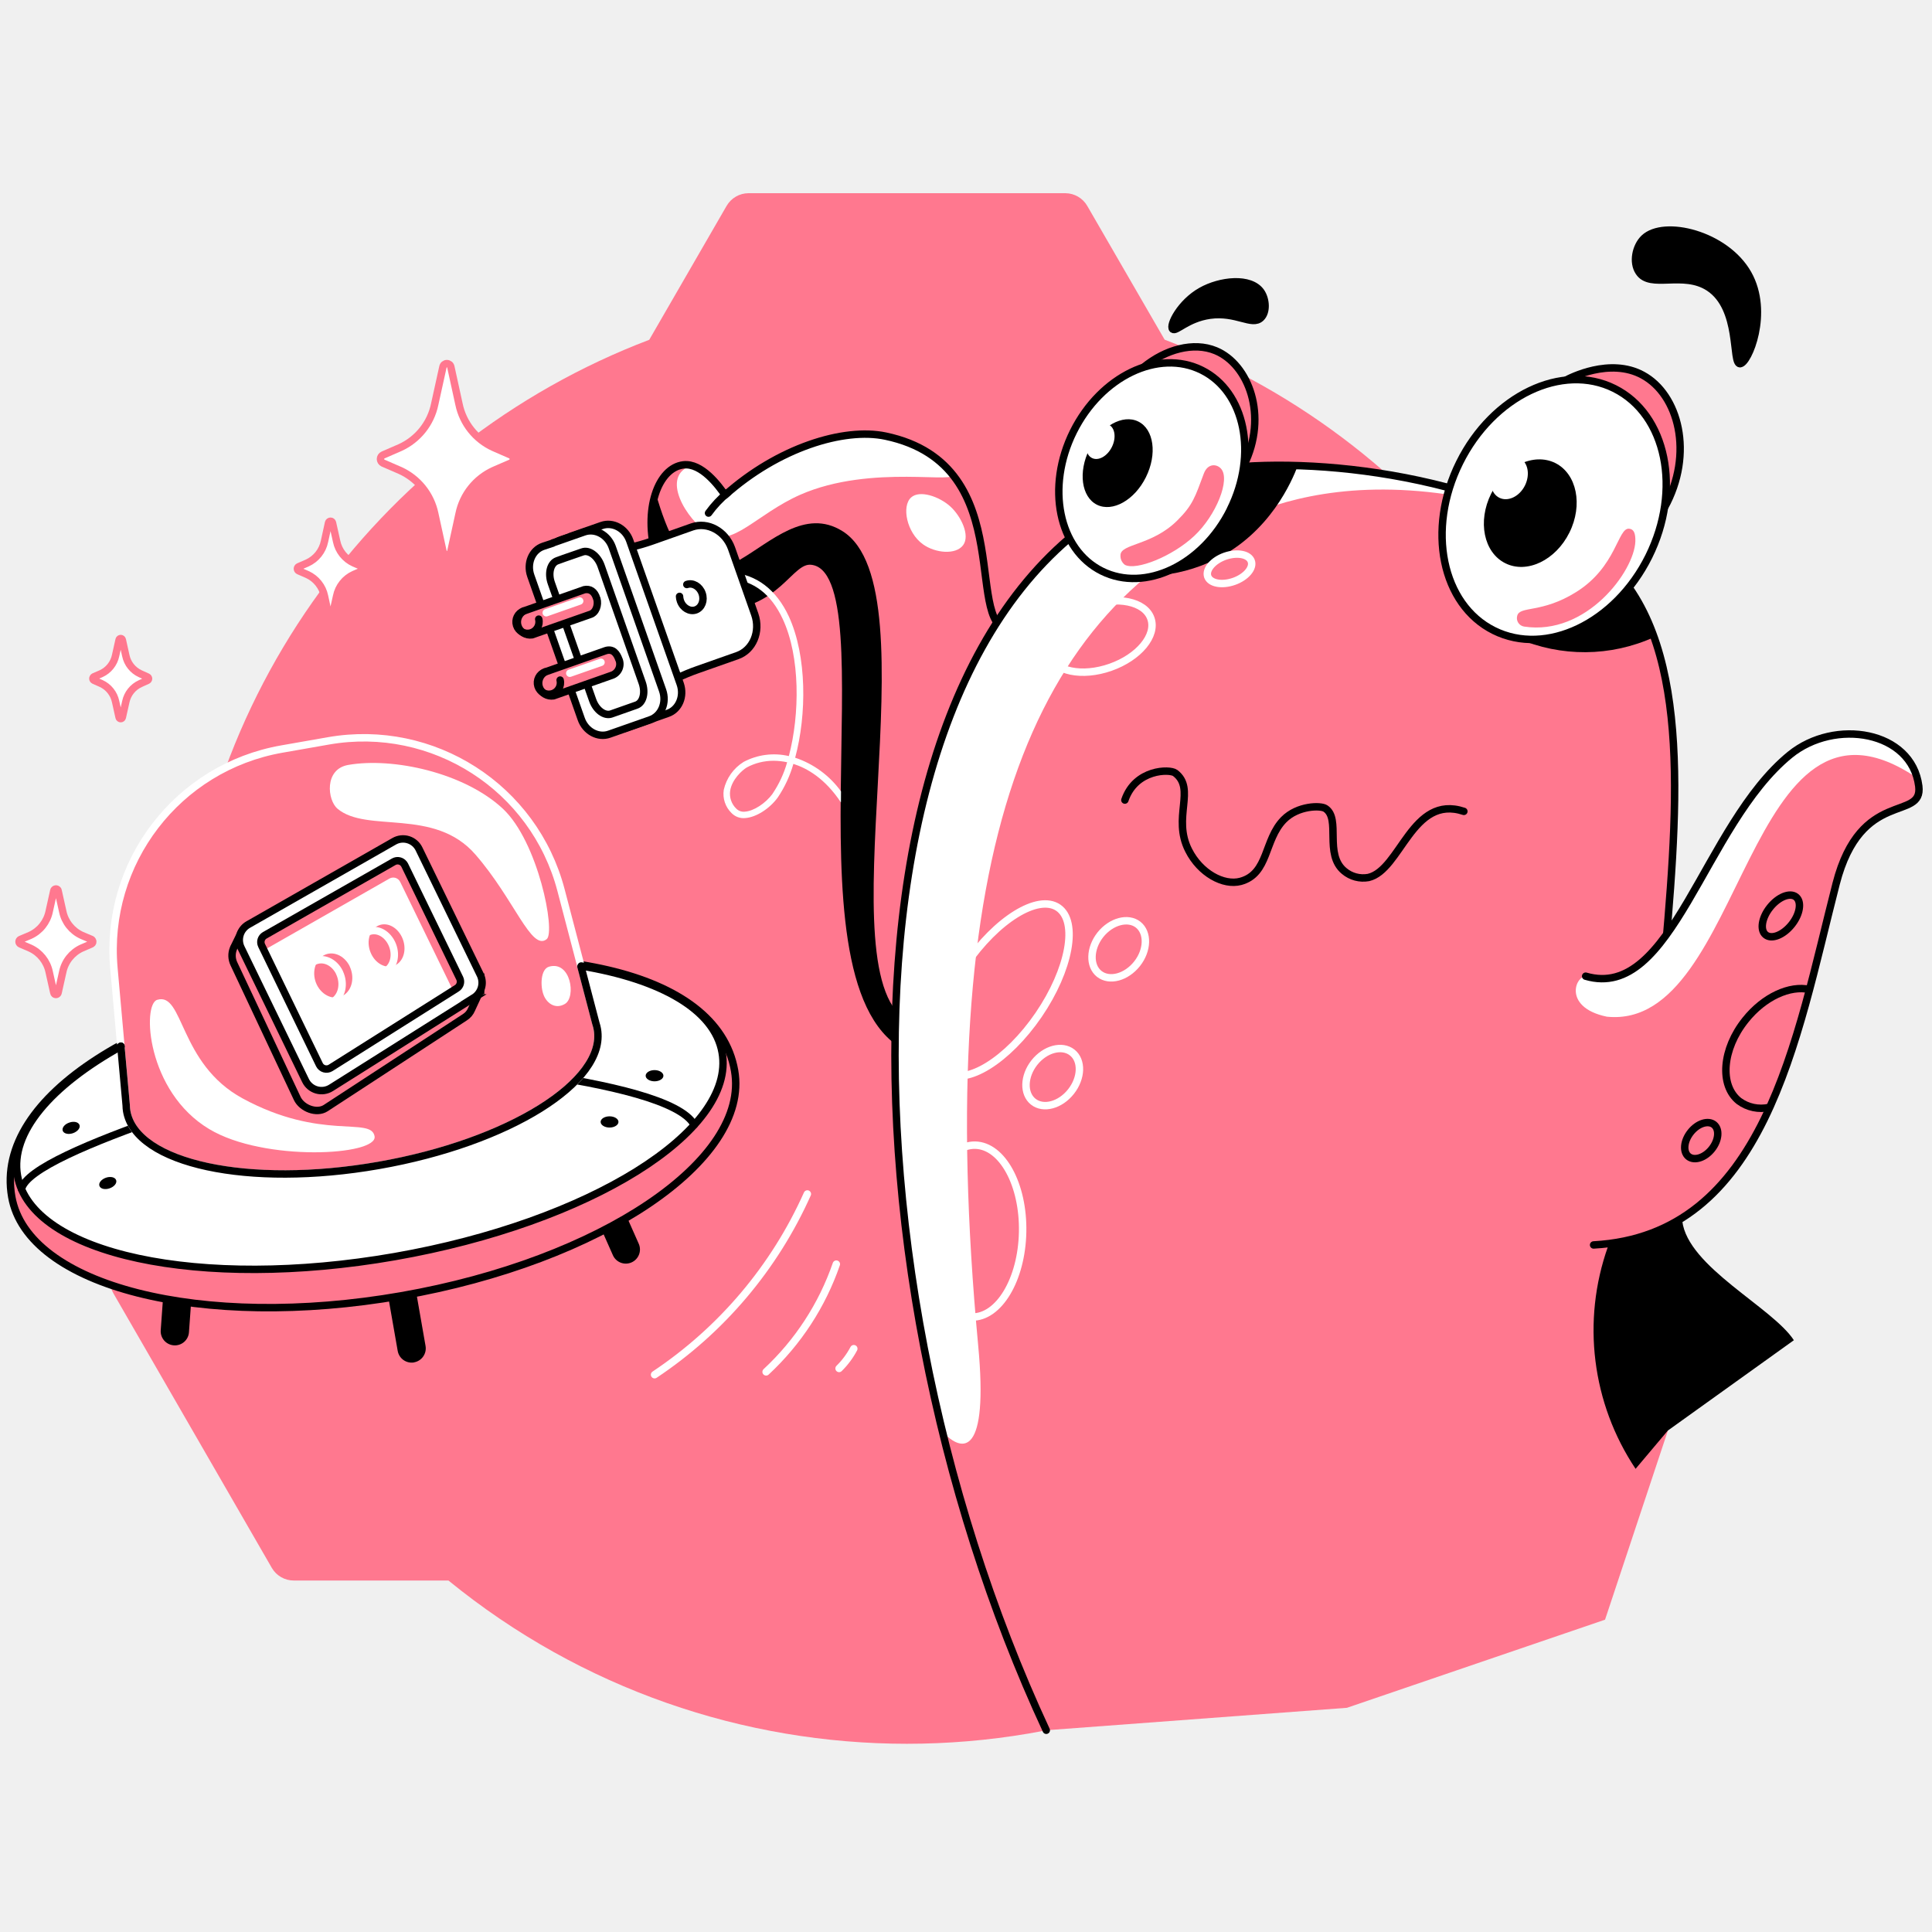
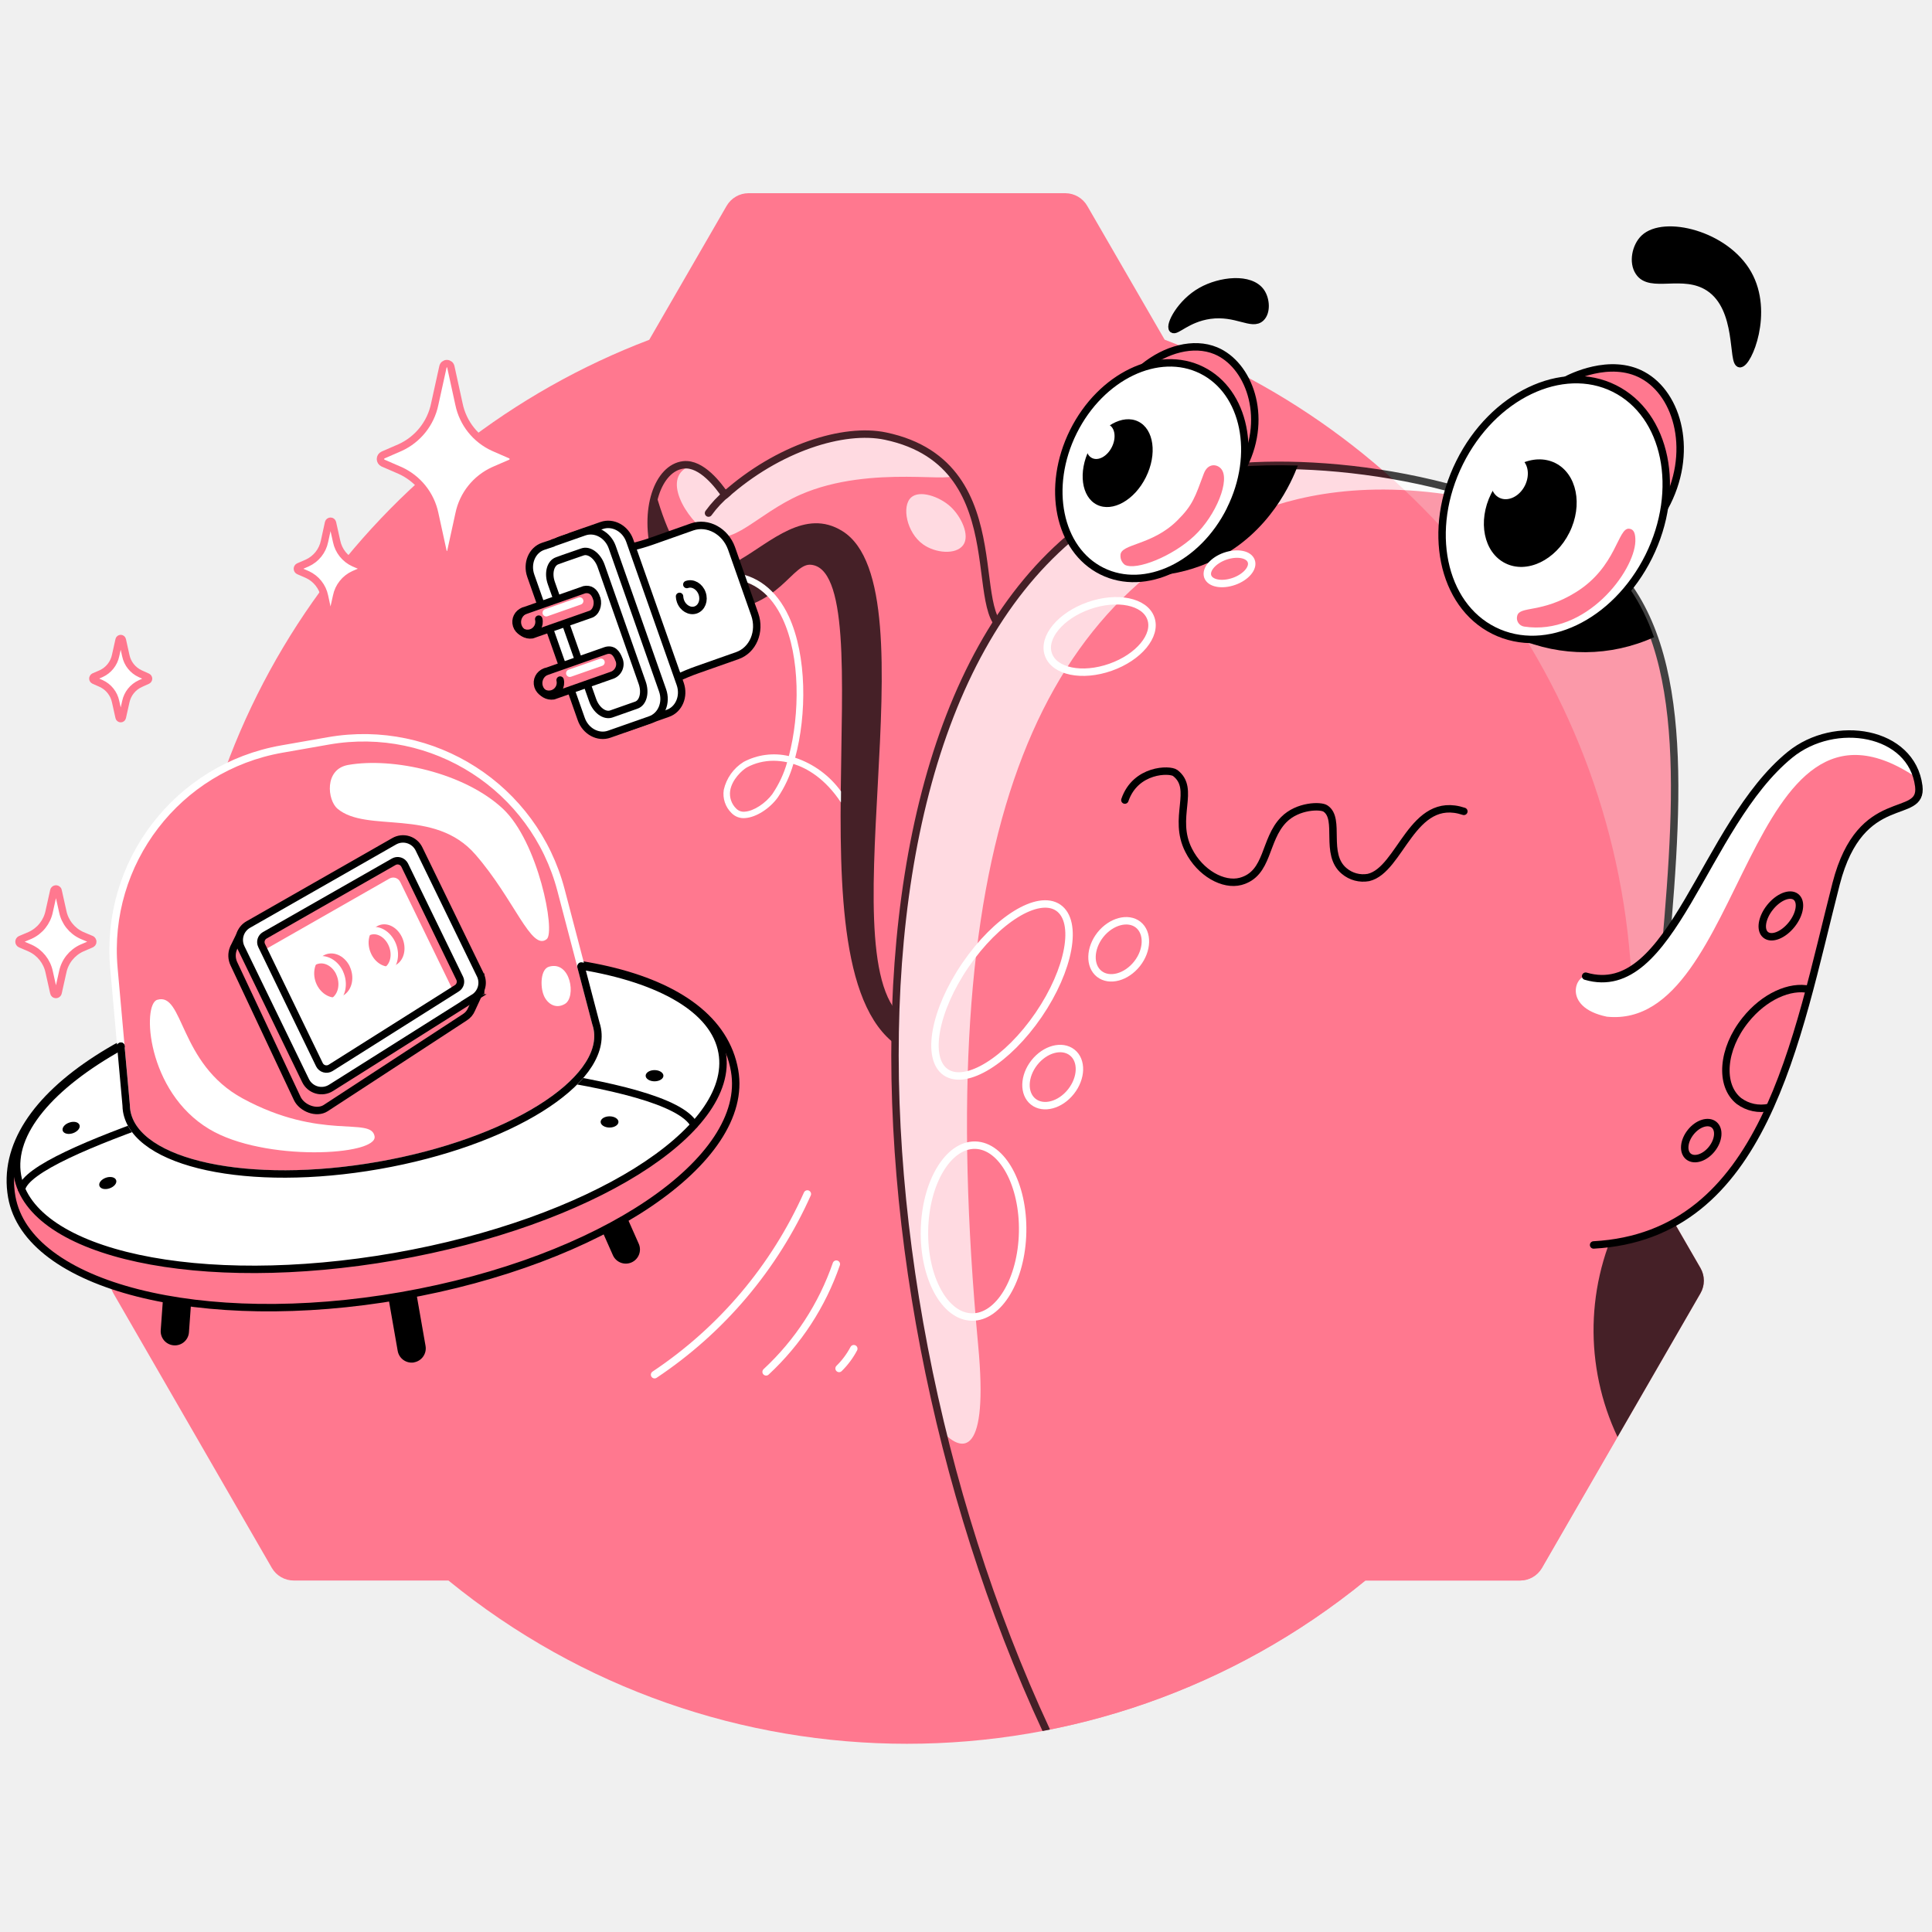
<svg xmlns="http://www.w3.org/2000/svg" width="260" height="260" viewBox="0 0 260 260" fill="none">
  <g clip-path="url(#a)">
    <path d="M219.71 137.01c0-41.72-26.17-77.3-62.98-91.3l-10.4-17.98a3.42 3.42 0 0 0-2.96-1.73h-42.64a3.42 3.42 0 0 0-2.96 1.73l-10.4 18C50.57 59.72 24.4 95.3 24.4 137.02c0 5.23.42 10.45 1.26 15.6l-10.4 18.02a3.4 3.4 0 0 0 0 3.41L36.58 211a3.41 3.41 0 0 0 2.96 1.7h20.81a97.62 97.62 0 0 0 123.4 0h20.8a3.41 3.41 0 0 0 2.96-1.7l21.33-36.95a3.4 3.4 0 0 0 0-3.41l-10.39-18a98.58 98.58 0 0 0 1.26-15.62Z" fill="#FF788F" />
-     <mask maskUnits="userSpaceOnUse" x="14" y="26" width="229" height="209">
+     <mask id="b" maskUnits="userSpaceOnUse" x="14" y="26" width="229" height="209">
      <path d="M242.04 136.34c0-41.72-5.18-54.42-13.2-65.64l-82.5-42.97a3.41 3.41 0 0 0-2.97-1.73h-42.64a3.42 3.42 0 0 0-2.96 1.73l-10.4 18C50.57 59.72 24.4 95.3 24.4 137.02c0 5.23.42 10.45 1.26 15.6l-10.4 18.02a3.4 3.4 0 0 0 0 3.41L36.58 211a3.41 3.41 0 0 0 2.96 1.7h20.81a97.62 97.62 0 0 0 123.4 0h20.8a3.41 3.41 0 0 0 2.96-1.7l21.33-36.95a3.4 3.4 0 0 0 0-3.41l-3.97-6.87 11.99-12.74c.83-5.17 5.18-9.45 5.18-14.68Z" fill="#45DFA7" />
    </mask>
    <g mask="url(#b)">
      <path d="M136.53 84.82c-7.48.74 1.3-22.2-17.36-26.13-5.63-1.19-14.5 1.6-21.59 7.94-.86-1.26-3.16-4.36-5.61-4.07-3.41.41-5.45 6.01-3.7 12.29 1.48 5.26 2.86 7.01 7.57 6.9 9.01 0 10.24-6.6 13.4-6.24 11.22 1.3-4.23 60.21 14.24 65.98 3.16-12.1 9.85-44.56 13.05-56.67Z" fill="#FF788F" />
      <path d="M128.07 63.71c-3.3-3.88-6.44-4.5-8.9-5.02-5.63-1.19-14.5 1.6-21.59 7.94l-.07-.1c-1.32-1.7-3.67-4.12-4.34-3.92-4.52 1.37-.7 7.44 2.18 9.16 3.1 2.05 6.48-2.59 12.32-5.18 9.67-4.26 21.82-1.25 20.4-2.88Z" fill="#fff" />
      <path d="M136.53 84.82c-7.48.74 1.3-22.2-17.36-26.13-5.63-1.19-14.5 1.6-21.59 7.94-.86-1.26-3.16-4.36-5.61-4.07-3.41.41-5.45 6.01-3.7 12.29 1.48 5.26 2.86 7.01 7.57 6.9 9.01 0 10.24-6.6 13.4-6.24 11.22 1.3-4.23 60.21 14.24 65.98 3.16-12.1 9.85-44.56 13.05-56.67Z" stroke="#000" stroke-linecap="round" stroke-linejoin="round" />
      <path d="M140.8 232.85c-29.74-64-29.74-155.08 19.1-169.01 10.88-2.76 35.06-1.4 52.38 8.77 28.7 16.9-1.42 82.63 15.75 109.17L216 217.97l-34.74 11.86" fill="#FF788F" />
      <path d="M113.36 71.47c-10.02-6.24-18.48 18.32-25.14-5.19-.78 2.26-.89 5.31 0 8.55 1.47 5.25 2.86 7.01 7.57 6.9 9 0 10.24-6.6 13.38-6.24 10.9 1.27-3.3 56.68 12.65 65.3.3-1.43.59-2.76.7-3.21-12.11-5.55 3.48-58.26-9.16-66.11ZM226.39 164.3c-.89.33-5.29 2.02-6.23 2.33-1.29.42-2.55.8-3.77 1.14a33.6 33.6 0 0 0 3.72 29.9l4.34-5.15 16.96-12.16c-2.87-4.42-14.3-9.87-15.02-16.06Z" fill="#000" />
      <path d="m198.78 67.24.22-.44c-14.8-4.75-30.8-5.03-39.1-2.93-39.2 11.18-46.93 72.12-33.06 128.8 2.74 2.96 6.2 3.25 4.8-11.6-6.21-66.38 6.95-99.33 36.2-111.67 6.02-2.56 16.14-5.19 30.94-2.16Z" fill="#fff" />
      <path d="M228.03 181.78C210.86 155.24 241 89.5 212.28 72.64c-17.32-10.18-41.5-11.53-52.38-8.77-48.84 13.92-48.84 105-19.1 168.98" stroke="#000" stroke-linecap="round" stroke-linejoin="round" />
      <path d="M127.88 68.15c-1.5-1.35-4.13-2.24-5.27-1.2-1.3 1.17-.59 4.74 1.6 6.3 1.65 1.19 4.41 1.45 5.4.12.98-1.32-.29-3.92-1.73-5.22Z" fill="#fff" />
      <path d="M95.35 69.05a14.98 14.98 0 0 1 2.58-2.75" stroke="#000" stroke-linecap="round" stroke-linejoin="round" />
    </g>
    <path d="m211.8 54.71-1.1-3.53c.58-.32 5.96-3.1 10.36-.7 4.81 2.6 6.97 10.53 2.93 17.84l-9.14-7.56-3.04-6.05Z" fill="#FF788F" stroke="#000" stroke-miterlimit="10" />
    <path d="M55.72 183.35a1.91 1.91 0 0 1-2.2-1.55l-6.8-38.87 3.76-.66 6.79 38.87a1.91 1.91 0 0 1-1.55 2.2ZM23.4 181.05a1.9 1.9 0 0 1-1.77-2.04l1.98-27.55 3.8.27-1.98 27.56a1.9 1.9 0 0 1-2.04 1.76ZM82.48 168.92l-11.2-25.25 3.48-1.54 11.2 25.25a1.9 1.9 0 0 1-3.48 1.54Z" fill="#000" />
    <path d="M98.86 144.1c2.1 12.03-17.97 25.58-44.84 30.28-26.86 4.69-50.32-1.28-52.44-13.32-2.39-13.68 17.97-25.59 44.84-30.28 26.86-4.7 50.06-.38 52.44 13.31Z" fill="#FF788F" stroke="#000" stroke-linecap="round" stroke-linejoin="round" />
    <path d="M53.1 169.11c26.19-4.57 45.91-16.86 44.07-27.45-1.85-10.59-24.58-15.47-50.76-10.9-26.19 4.57-45.92 16.86-44.07 27.45 1.85 10.6 24.57 15.47 50.76 10.9Z" fill="#fff" />
    <path d="M48.36 141.92c-10.1 3.3-44.4 12.83-45.46 18.1M93.42 151.38c-3.5-6.54-39.7-8.78-45.06-9.46" stroke="#000" stroke-linecap="round" stroke-linejoin="round" />
    <path d="m80.2 137.72-4.7-17.93A27.46 27.46 0 0 0 44.22 99.7l-6.27 1.1a27.46 27.46 0 0 0-22.62 29.5l1.65 18.46c0 .27.03.54.07.81 1.24 7.08 16.42 10.34 33.9 7.28 17.5-3.06 30.68-11.27 29.44-18.34a5.47 5.47 0 0 0-.19-.8Z" fill="#FF788F" />
    <path d="m80.2 137.72-4.7-17.93A27.46 27.46 0 0 0 44.22 99.7l-6.27 1.1a27.46 27.46 0 0 0-22.62 29.5l1.65 18.46c0 .27.03.54.07.81 1.24 7.08 16.42 10.34 33.9 7.28 17.5-3.06 30.68-11.27 29.44-18.34a5.47 5.47 0 0 0-.19-.8Z" stroke="#fff" stroke-miterlimit="10" />
    <path d="m16.26 140.78.72 7.97c0 .27.03.54.07.8 1.24 7.09 16.42 10.35 33.9 7.29 17.5-3.06 30.68-11.27 29.44-18.34a5.47 5.47 0 0 0-.2-.78l-2-7.63" stroke="#000" stroke-linecap="round" stroke-linejoin="round" />
    <path d="M73.17 133.94c.5 1.2 1.66 1.88 2.86 1.16 1.53-.91.78-5.85-2.14-5.01-1.16.33-1.2 2.67-.72 3.84Z" fill="#fff" />
    <path d="M78.22 130c10.68 1.77 17.95 5.85 18.96 11.65 1.86 10.6-17.88 22.88-44.06 27.46-26.18 4.57-48.92-.3-50.77-10.9-1.01-5.8 4.47-12.13 13.94-17.4" stroke="#000" stroke-linecap="round" stroke-linejoin="round" />
    <path d="m64.68 133.2-1.02-.16-.42.32-8.15-17.24a2.35 2.35 0 0 0-3.32-1.1L33.4 125.84l.6-1.11-1.6.88-.86 1.76c-.05.09-.1.18-.13.28a2.57 2.57 0 0 0 .06 2.04L40 147.82c.63 1.33 2.6 2.09 3.82 1.31l18.75-12.24c.39-.25.7-.61.88-1.04l1.23-2.66Z" fill="#FF788F" stroke="#000" stroke-miterlimit="10" />
    <path d="M63.76 134.29 44.55 146.4a2.39 2.39 0 0 1-3.43-.98l-8.68-17.88a2.39 2.39 0 0 1 .97-3.12l19.63-11.2a2.39 2.39 0 0 1 3.35 1.03l8.26 16.97a2.4 2.4 0 0 1-.9 3.07Z" fill="#fff" stroke="#000" stroke-miterlimit="10" />
    <path d="M47.05 130.03c.72 1.5.34 3.24-.87 3.94-1.2.7-2.8.06-3.54-1.44-.73-1.5-.3-3.28.92-3.96 1.23-.67 2.77 0 3.5 1.46ZM54.07 126.07c.7 1.43.37 3.1-.75 3.76-1.12.66-2.65.02-3.35-1.43-.71-1.46-.35-3.14.8-3.77 1.15-.63 2.6.02 3.3 1.44Z" fill="#FF788F" />
    <path d="M45.68 130.88c.72 1.49.34 3.23-.86 3.93-1.2.7-2.81.07-3.54-1.44s-.32-3.28.91-3.95c1.23-.68 2.78-.02 3.5 1.46ZM52.7 126.92c.7 1.42.37 3.1-.75 3.75-1.12.65-2.64.02-3.35-1.43s-.34-3.14.8-3.77c1.15-.63 2.6.03 3.3 1.45Z" stroke="#fff" stroke-linecap="round" stroke-linejoin="round" />
    <path d="m35.3 128 17.1-9.76a1.04 1.04 0 0 1 1.2.11c.1.1.2.21.26.34l6.98 14.35.24.22c.45-.29 1.12-.65.88-1.12l-7.52-15.7c-.27-.55-1.14-.64-1.67-.33l-17.47 9.85c-.48.27-.35.8-.1 1.3l.1.74Z" fill="#FF788F" />
    <path d="m61.46 133.01-16.98 10.71a1.06 1.06 0 0 1-.84.11 1.05 1.05 0 0 1-.65-.54l-7.78-16.05a1.05 1.05 0 0 1 .42-1.37l17.36-9.9a1.06 1.06 0 0 1 1.2.11c.12.1.2.21.27.34l7.41 15.24a1.05 1.05 0 0 1-.41 1.35v0Z" stroke="#000" stroke-linecap="round" stroke-linejoin="round" />
    <path d="M82.03 151.74c.66 0 1.2-.34 1.2-.76 0-.41-.54-.75-1.2-.75-.66 0-1.2.34-1.2.75 0 .42.54.76 1.2.76ZM88.08 145.52c.66 0 1.2-.34 1.2-.75 0-.42-.54-.76-1.2-.76-.65 0-1.19.34-1.19.76 0 .41.54.75 1.2.75ZM14.75 159.92c.62-.21 1.02-.7.88-1.1-.14-.4-.75-.54-1.37-.33-.63.22-1.02.71-.88 1.1.13.4.75.55 1.37.33ZM9.82 152.5c.62-.22 1.02-.7.88-1.1-.14-.4-.75-.55-1.37-.33-.63.21-1.02.7-.89 1.1.14.4.76.54 1.38.33Z" fill="#000" />
    <path d="M21.16 134.55c-2.05.6-1.44 12.35 7 17.4 7.4 4.44 22.7 3.56 22.25.97-.47-2.7-7.15.66-17.76-5.1-8.61-4.68-7.91-14.35-11.49-13.27ZM45.4 108.82c3.98 3.36 13.05-.2 18.58 6.18 5.27 6.06 7.53 13.07 9.6 11.38 1.2-1-1.14-13.1-5.92-17.56-5.21-4.84-14.76-6.93-20.79-5.88-3.28.57-2.8 4.76-1.46 5.88Z" fill="#fff" />
    <path d="m155.8 50.48-1.9-1.06c2.96-2.42 6.73-3.45 9.69-2.23 4.45 1.83 7.1 8.78 3.8 15.42l-11.6-12.13Z" fill="#FF788F" stroke="#000" stroke-linecap="round" stroke-linejoin="round" />
    <path d="M151.38 107.67c1.43-4.18 6.05-4.2 6.78-3.64 2.81 2.16-.43 6 1.8 10.39 1.55 3.08 4.69 4.81 7 4.19 3.8-1.04 3.13-5.58 5.8-8.3 1.89-1.92 5-1.94 5.62-1.5 2.1 1.4-.22 6.15 2.52 8.41a3.96 3.96 0 0 0 3.26.87c4.35-1.01 5.86-11.23 12.84-8.9" stroke="#000" stroke-linecap="round" stroke-linejoin="round" />
    <path d="M234.16 48.95c-1.13-.03.11-7.43-4.17-10.25-3.5-2.3-7.9.25-9.43-2.1-.87-1.29-.44-3.45.7-4.54 2.66-2.54 10.95-.55 13.97 4.78 2.95 5.21.01 12.14-1.07 12.1ZM157.81 44.29c.43.43 1.93-1.43 5-1.87 3.6-.5 5.68 1.5 6.88.35.8-.77.7-2.48 0-3.49-1.42-2.02-5.5-1.55-8.04-.11-2.76 1.55-4.33 4.6-3.84 5.12Z" fill="#000" stroke="#000" stroke-linecap="round" stroke-linejoin="round" />
    <path d="m214.54 74.16-10.36 11.72a22.65 22.65 0 0 0 18.41-.13c-1.66-4.7-4.23-8.67-8.05-11.6Z" fill="#000" />
    <path d="M221.88 74.9c4.47-9 2.4-19.12-4.63-22.62-7.02-3.5-16.35.97-20.82 9.97-4.48 9-2.4 19.12 4.62 22.61 7.03 3.5 16.35-.96 20.83-9.96Z" fill="#fff" stroke="#000" stroke-linecap="round" stroke-linejoin="round" />
    <path d="M211.2 71.68c1.86-3.73 1-7.92-1.9-9.37-2.92-1.44-6.78.4-8.63 4.13-1.85 3.72-1 7.91 1.91 9.36 2.91 1.45 6.77-.4 8.62-4.12Z" fill="#000" />
    <path d="M205.22 65.34c.74-1.5.4-3.17-.76-3.74-1.17-.58-2.7.16-3.45 1.64-.74 1.5-.4 3.17.77 3.75 1.16.57 2.7-.17 3.44-1.65Z" fill="#fff" />
    <path d="M204.18 82.87c.35-1.37 3.29-.29 7.94-3.2 5.44-3.4 5.58-8.67 7.12-8.52.66.06.86.66.84 1.7-.14 4.03-6.61 12.75-14.98 11.47a1.15 1.15 0 0 1-.92-1.45Z" fill="#FF788F" />
    <path d="M174.66 62.65c-5.9-.18-11.05.27-14.72 1.2l-6.75 8.48 2.16 5.15a21.6 21.6 0 0 0 8.16-2.16c7.46-3.67 10.37-10.63 11.15-12.67Z" fill="#000" />
    <path d="M165.56 68.59c3.72-7.47 2-15.87-3.83-18.77-5.83-2.9-13.56.8-17.28 8.27-3.71 7.46-2 15.87 3.84 18.77 5.83 2.9 13.56-.8 17.28-8.27Z" fill="#fff" stroke="#000" stroke-linecap="round" stroke-linejoin="round" />
    <path d="M154.21 64.22c1.54-3.1 1.08-6.45-1.02-7.49s-5.04.62-6.58 3.7c-1.54 3.1-1.08 6.45 1.02 7.5 2.1 1.03 5.05-.62 6.58-3.71Z" fill="#000" />
    <path d="M146.53 58.62c-.62 1.24-.44 2.59.43 3.02.86.43 2.05-.24 2.67-1.48.62-1.24.43-2.6-.43-3.02-.86-.43-2.05.23-2.67 1.48Z" fill="#fff" />
    <path d="M162.01 63.72c-1.16 3.1-1.46 4.23-3.57 6.32-3.43 3.41-7.65 3.11-7.65 4.68a1.49 1.49 0 0 0 .6 1.3c1.53.78 6.36-1.12 9.32-3.89s4.91-7.63 3.6-9.07c-.58-.64-1.77-.73-2.3.66Z" fill="#FF788F" />
    <path d="M113.18 106.5a12.48 12.48 0 0 0-6.17-4.53c1.56-5.78 1.6-13.69-.86-19.03-1.68-3.6-4.37-5.65-7.78-5.9a.43.43 0 1 0-.06.87c3.1.23 5.47 2.04 7.03 5.4 2.37 5.08 2.3 12.84.82 18.44a8.74 8.74 0 0 0-6.08.78 5.96 5.96 0 0 0-2.68 3.77 3.6 3.6 0 0 0 1.05 3.12 2.25 2.25 0 0 0 1.85.67c1.44-.1 3.27-1.25 4.37-2.77a15.82 15.82 0 0 0 2.1-4.52c1.81.57 4.25 1.94 6.4 5.19l.01-1.5Zm-9.2.31c-.95 1.3-2.55 2.34-3.73 2.42a1.4 1.4 0 0 1-1.16-.4 2.79 2.79 0 0 1-.83-2.4c.23-1.54 1.64-2.8 2.24-3.15 1.1-.6 2.35-.9 3.6-.9a9 9 0 0 1 1.83.2 14.58 14.58 0 0 1-1.96 4.23Z" fill="#fff" />
    <path d="m93.14 70.91-5.38 1.9c-1.87.66-3.81 1.1-5.78 1.35l-2.8.34 6.9 19.68 2.41-1.49a27.43 27.43 0 0 1 5.35-2.56l5.39-1.9c2.1-.74 3.15-3.23 2.34-5.55l-3.13-8.9c-.83-2.3-3.19-3.6-5.3-2.87Z" fill="#fff" stroke="#000" stroke-linecap="round" stroke-linejoin="round" />
    <path d="m76.74 72.2 4.23-1.48c1.5-.53 3.2.39 3.78 2.04l6.79 19.28c.58 1.66-.17 3.44-1.67 3.96l-5.5 1.94c-1.51.53-3.2-.38-3.8-2.04L73.8 76.62c-.59-1.66.16-3.46 1.67-3.96l1.27-.44" fill="#fff" />
    <path d="m76.74 72.2 4.23-1.48c1.5-.53 3.2.39 3.78 2.04l6.79 19.28c.58 1.66-.17 3.44-1.67 3.96l-5.5 1.94c-1.51.53-3.2-.38-3.8-2.04L73.8 76.62c-.59-1.66.16-3.46 1.67-3.96l1.27-.44" stroke="#000" stroke-linecap="round" stroke-linejoin="round" />
    <path d="m74.38 73.07 4.22-1.48c1.51-.54 3.2.38 3.79 2.04l6.78 19.28c.58 1.66-.16 3.43-1.67 3.96L82 98.8c-1.5.54-3.2-.38-3.78-2.04l-6.79-19.28c-.58-1.65.16-3.45 1.67-3.96l1.3-.43" fill="#fff" />
    <path d="m74.38 73.07 4.22-1.48c1.51-.54 3.2.38 3.79 2.04l6.78 19.28c.58 1.66-.16 3.43-1.67 3.96L82 98.8c-1.5.54-3.2-.38-3.78-2.04l-6.79-19.28c-.58-1.65.16-3.45 1.67-3.96l1.3-.43" stroke="#000" stroke-linecap="round" stroke-linejoin="round" />
    <path d="m75.77 75.18 2.6-.9c.9-.33 2.04.51 2.52 1.86l5.53 15.73c.48 1.36.12 2.72-.8 3.03l-3.35 1.18c-.92.32-2.05-.52-2.52-1.87L74.2 78.48c-.48-1.35-.12-2.71.8-3.02l.78-.28M92.43 78.66c.8-.29 1.73.25 2.06 1.2.33.94-.05 1.93-.86 2.22-.81.28-1.73-.26-2.06-1.2a2 2 0 0 1-.12-.62" stroke="#000" stroke-linecap="round" stroke-linejoin="round" />
    <path d="M80.31 80.57c-.3-1.03-.95-1.36-1.68-1.21l-8.16 2.87a1.73 1.73 0 0 0 1.13 3.2l7.82-2.74c.79-.23 1.14-1.28.9-2.12ZM83.3 88.78c-.27-.79-.79-1.53-1.78-1.22l-8.16 2.87a1.73 1.73 0 0 0 1.13 3.21l7.82-2.75a1.6 1.6 0 0 0 1-2.11Z" fill="#FF788F" stroke="#000" stroke-linecap="round" stroke-linejoin="round" />
    <path d="M75.38 91.52a1.55 1.55 0 1 1-2.02-1.1" stroke="#000" stroke-linecap="round" stroke-linejoin="round" />
    <path d="m73.51 82.46 4.5-1.58M76.68 90.6l4.2-1.47" stroke="#fff" stroke-linecap="round" stroke-linejoin="round" />
    <path d="M72.5 83.32a1.55 1.55 0 1 1-2.03-1.09" stroke="#000" stroke-linecap="round" stroke-linejoin="round" />
    <path d="M149.44 89.8c3.81-1.34 6.25-4.28 5.44-6.57-.8-2.3-4.54-3.06-8.35-1.72-3.81 1.34-6.25 4.28-5.44 6.57.8 2.3 4.54 3.06 8.35 1.72ZM166.06 78.24c1.62-.57 2.66-1.8 2.33-2.72-.33-.94-1.9-1.23-3.52-.67-1.62.57-2.66 1.8-2.34 2.73.33.93 1.9 1.23 3.53.66ZM153.02 129.7c1.44-1.82 1.5-4.18.15-5.26-1.36-1.07-3.64-.46-5.09 1.36-1.44 1.83-1.5 4.19-.15 5.26 1.37 1.08 3.64.47 5.09-1.36ZM144.13 146.9c1.45-1.83 1.52-4.19.16-5.26-1.37-1.08-3.64-.47-5.09 1.36-1.44 1.83-1.51 4.18-.15 5.26s3.64.47 5.08-1.36ZM139.77 136.58c4.17-6.11 5.36-12.57 2.64-14.43-2.71-1.85-8.3 1.6-12.48 7.72-4.18 6.11-5.36 12.57-2.65 14.43 2.72 1.85 8.3-1.6 12.49-7.72ZM137.62 165.81c.13-6.38-2.73-11.62-6.38-11.7-3.65-.07-6.7 5.05-6.83 11.43-.13 6.39 2.72 11.63 6.37 11.7 3.65.07 6.71-5.05 6.84-11.43Z" stroke="#fff" stroke-miterlimit="10" />
    <path d="M114.9 181.5a10.73 10.73 0 0 1-1.98 2.66M103.1 184.62a35.67 35.67 0 0 0 9.45-14.5M108.65 160.68A57.36 57.36 0 0 1 88.09 185" stroke="#fff" stroke-linecap="round" stroke-linejoin="round" />
    <path d="m60.67 49.37 1.1 5.03a8.23 8.23 0 0 0 4.65 5.82l2.31 1.01a.6.6 0 0 1 0 1.09l-2.3 1a8.23 8.23 0 0 0-4.65 5.83l-1.1 5.03a.54.54 0 0 1-1.07 0l-1.1-5.03a8.24 8.24 0 0 0-4.65-5.83l-2.31-1a.6.6 0 0 1 0-1.09l2.3-1a8.24 8.24 0 0 0 4.65-5.83l1.11-5.03a.54.54 0 0 1 1.06 0ZM16.46 86.11l.47 2.12a3.45 3.45 0 0 0 1.95 2.44l.97.44a.25.25 0 0 1 0 .45l-.97.44a3.46 3.46 0 0 0-1.95 2.44l-.47 2.1a.22.22 0 0 1-.43 0l-.47-2.11a3.46 3.46 0 0 0-1.95-2.45l-.97-.43a.25.25 0 0 1-.1-.37.25.25 0 0 1 .1-.1l.97-.42a3.46 3.46 0 0 0 1.95-2.45l.47-2.11a.22.22 0 0 1 .43.01ZM7.82 119.87l.62 2.78a4.54 4.54 0 0 0 2.57 3.23l1.3.55c.05.03.1.07.13.13a.33.33 0 0 1-.14.47l-1.3.56a4.55 4.55 0 0 0-2.56 3.22l-.62 2.78a.3.3 0 0 1-.48.18.3.3 0 0 1-.1-.18l-.62-2.78a4.55 4.55 0 0 0-2.57-3.22l-1.3-.56a.33.33 0 0 1 0-.6l1.3-.55a4.54 4.54 0 0 0 2.57-3.22l.62-2.79a.3.3 0 0 1 .48-.17c.06.04.1.1.1.17ZM44.74 70.34l.56 2.51a4.1 4.1 0 0 0 2.32 2.91l1.16.5a.3.3 0 0 1 0 .55l-1.16.5a4.1 4.1 0 0 0-2.32 2.92l-.56 2.51a.27.27 0 0 1-.43.16.27.27 0 0 1-.1-.16l-.54-2.51a4.1 4.1 0 0 0-2.33-2.92l-1.15-.5a.3.3 0 0 1 0-.54l1.15-.5a4.1 4.1 0 0 0 2.33-2.92l.55-2.51a.27.27 0 0 1 .52 0Z" fill="#fff" stroke="#FF788F" stroke-linecap="round" stroke-linejoin="round" />
    <path d="M213.39 131.37c11.66 3.42 15.83-20.3 27.5-29.8 6.05-4.93 16.38-3.21 17.33 4.22.6 4.8-7.8.22-11.12 13.13-5.38 20.96-9.57 47.36-32.64 48.62" fill="#FF788F" />
    <path d="M258 104.7c-1.77-6.5-11.35-7.81-17.1-3.13-11.4 9.27-13.22 24.43-22.09 29.36-.25.05-3.86 1.18-5.03.53-1.6-.72-3.8 4.06 2.46 5.36 18.79 1.93 18.52-47.92 41.76-32.12Z" fill="#fff" />
    <path d="M213.39 131.37c11.66 3.42 15.83-20.3 27.5-29.8 6.05-4.93 16.38-3.21 17.33 4.22.6 4.8-7.8.22-11.12 13.13-5.38 20.96-9.57 47.36-32.64 48.62" stroke="#000" stroke-linecap="round" stroke-linejoin="round" />
    <path d="M241.12 124.42c1.12-1.4 1.38-3.07.58-3.71-.8-.64-2.37-.02-3.5 1.4-1.12 1.4-1.38 3.07-.58 3.7.8.65 2.37.03 3.5-1.39ZM230.37 154.63c.94-1.18 1.07-2.65.29-3.28-.79-.62-2.19-.17-3.13 1.01-.95 1.19-1.08 2.65-.3 3.28.8.63 2.2.17 3.14-1.01ZM238.09 149.03a5 5 0 0 1-4.07-.86c-2.65-2.11-2.26-7 .87-10.9 2.5-3.14 5.99-4.7 8.63-4.11" stroke="#000" stroke-miterlimit="10" />
  </g>
  <defs>
    <clipPath id="a">
      <path fill="#fff" d="M0 0h260v260H0z" />
    </clipPath>
  </defs>
</svg>
